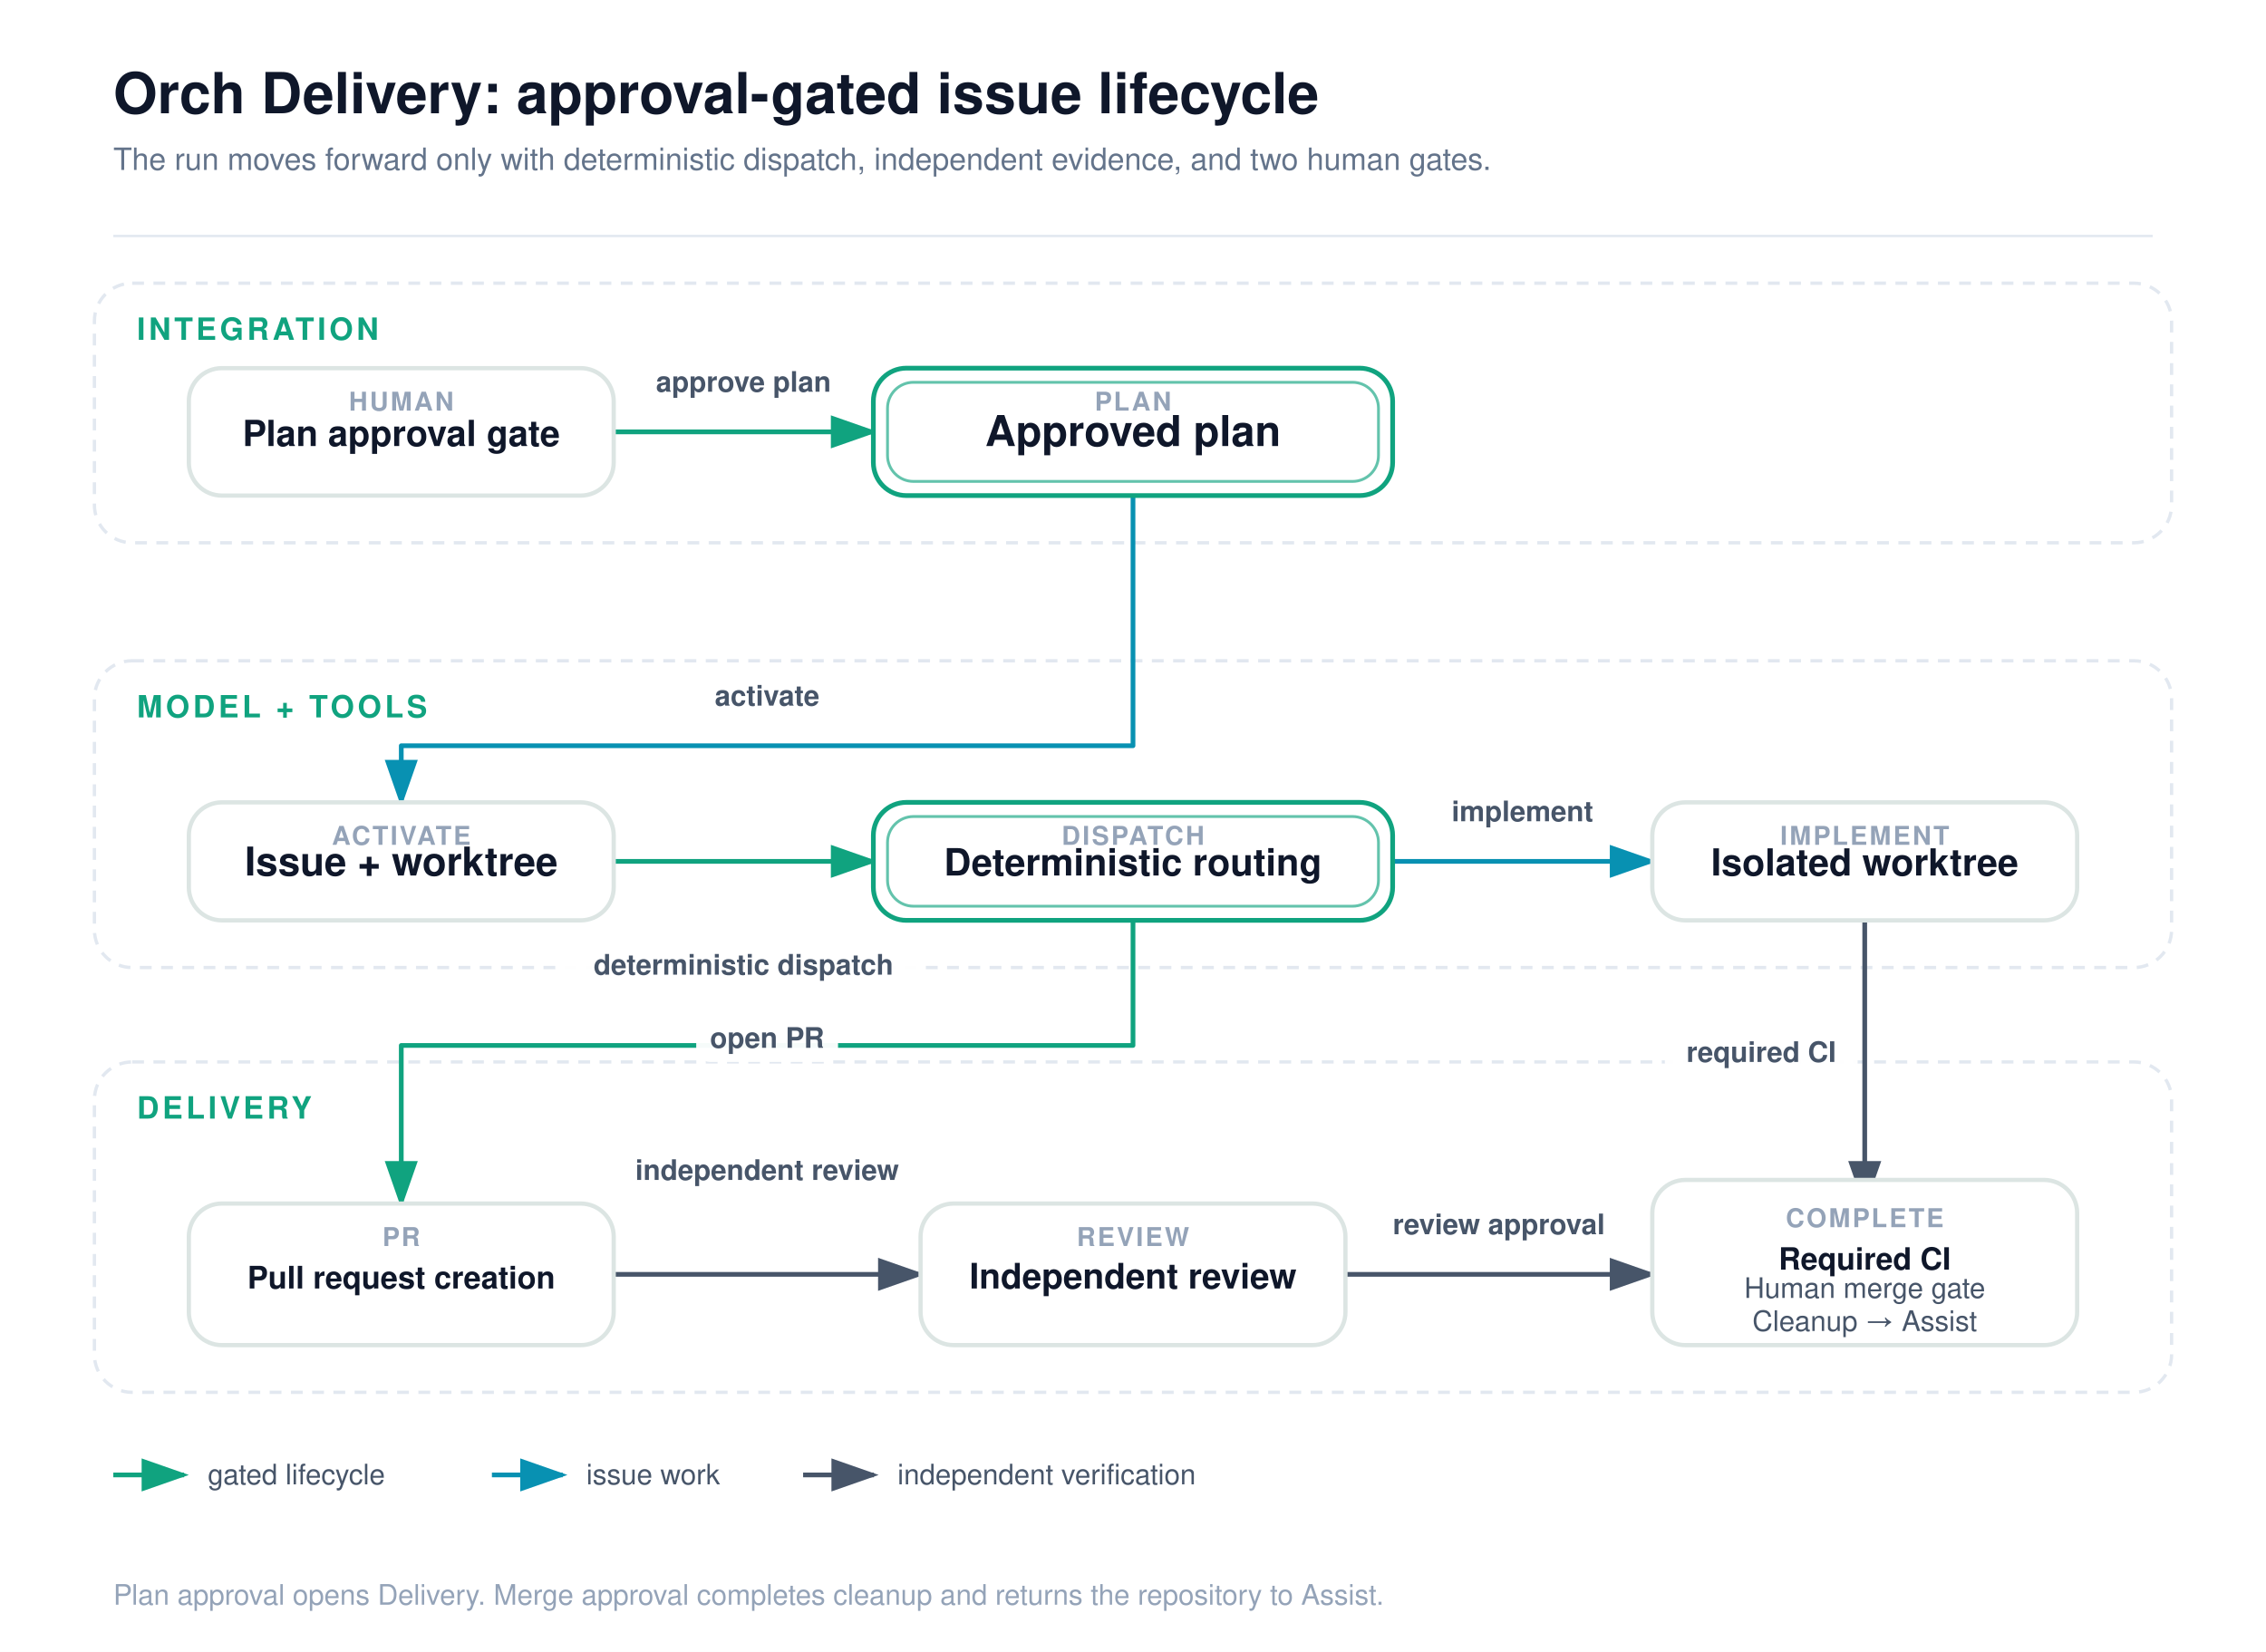
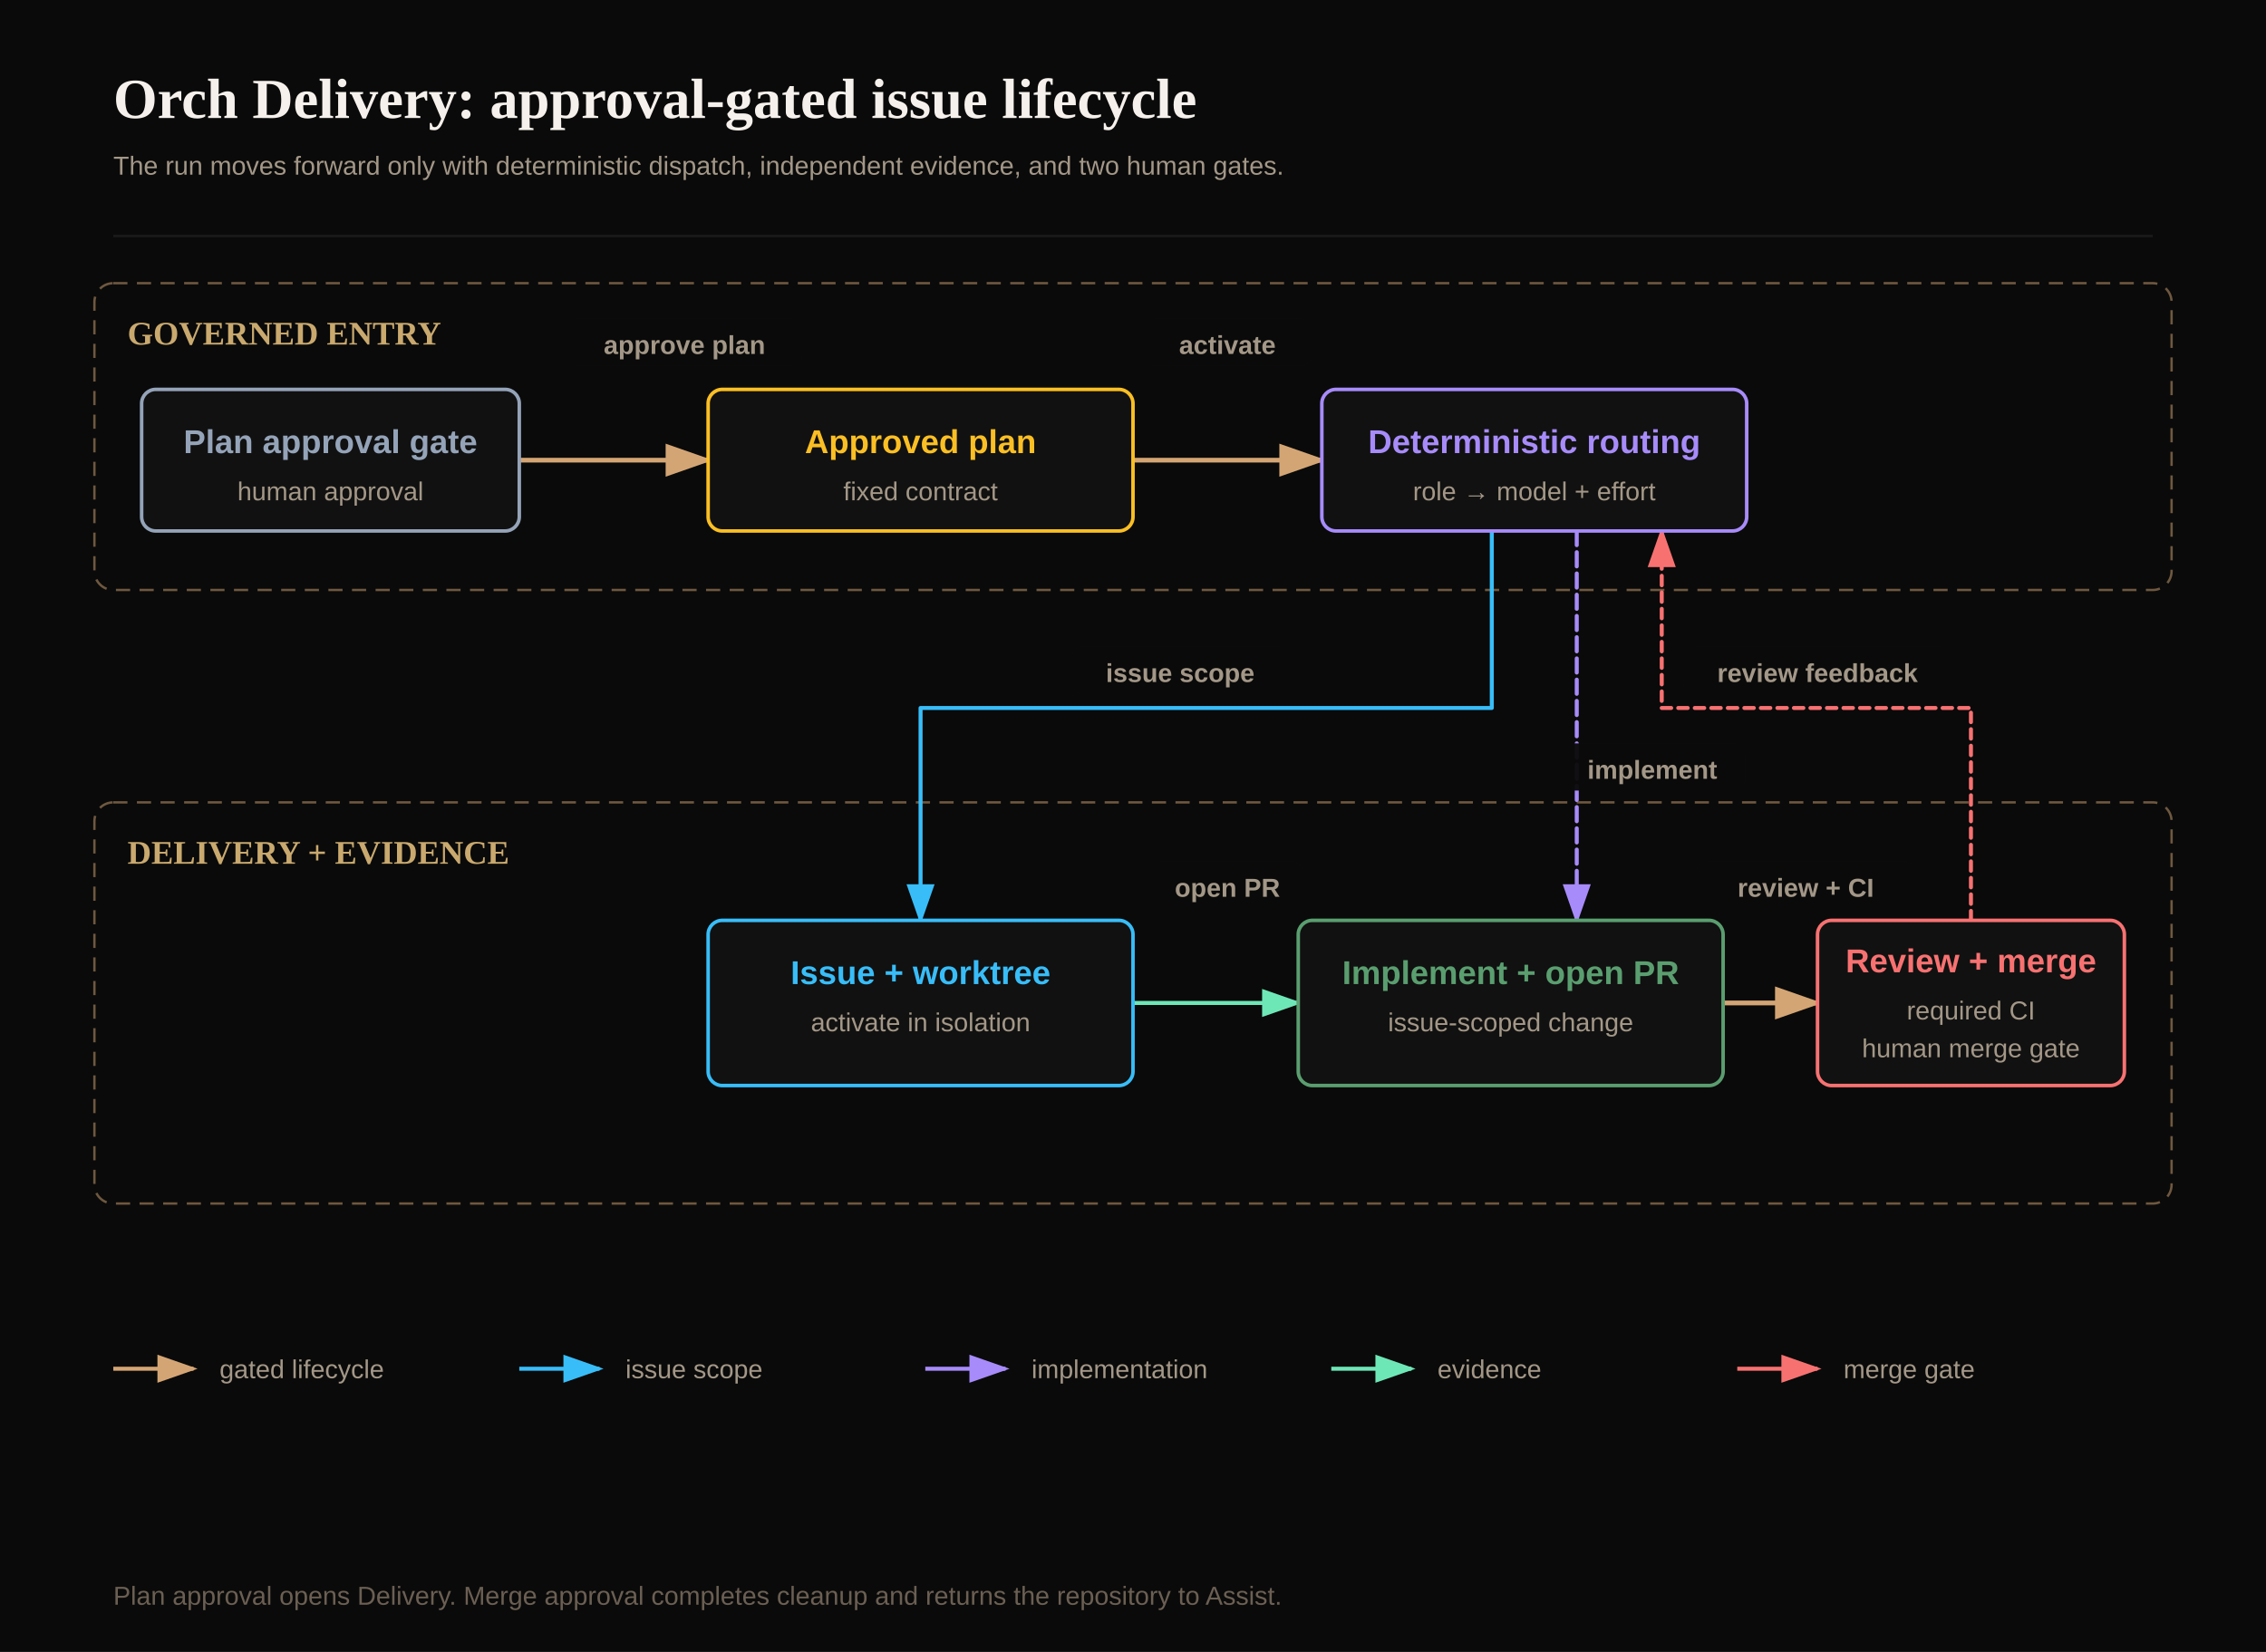
- <svg xmlns="http://www.w3.org/2000/svg" viewBox="0 0 960 700" width="960" height="700" data-generator="fireworks-tech-graph" data-schema-version="1" data-text-metrics="heuristic-v1" data-style-id="7" data-visual-theme="OpenAI" data-diagram-type="architecture" data-motion-scene="token-stream" data-semantic-profile="generic" data-semantic-valid="true" data-quality-profile="showcase" data-max-bends-per-edge="2" data-max-total-bends="8" data-max-route-stretch="1.35" data-max-bridged-crossings="0" data-min-node-gap="40.0" data-min-container-gutter="20.0" data-min-label-clearance="4.0" data-min-segment-length="16.0">
+ <svg xmlns="http://www.w3.org/2000/svg" viewBox="0 0 960 700" width="960" height="700" data-generator="fireworks-tech-graph" data-schema-version="1" data-text-metrics="heuristic-v1" data-style-id="8" data-visual-theme="Dark Luxury" data-diagram-type="architecture" data-semantic-profile="generic" data-semantic-valid="true" data-motion-scene="golden-circuit" data-quality-profile="showcase" data-max-bends-per-edge="2" data-max-total-bends="8" data-max-route-stretch="1.35" data-max-bridged-crossings="0" data-min-node-gap="40" data-min-container-gutter="20" data-min-label-clearance="4" data-min-segment-length="16">
+   <style>
+     text { font-family: -apple-system, "Helvetica Neue", Arial, "PingFang SC", sans-serif; }
+     .title { font-family: Georgia, "Times New Roman", serif; font-size: 24px; font-weight: 700; fill: #f5f0eb; }
+     .section { font-family: Georgia, "Times New Roman", serif; font-size: 14px; font-weight: 700; fill: #c9a96e; }
+     .node { font-size: 14px; font-weight: 600; }
+     .detail { font-size: 11px; fill: #a39787; }
+     .edge-label { font-size: 11px; font-weight: 600; fill: #a39787; }
+     .legend { font-size: 11px; fill: #a39787; }
+     .footnote { font-size: 11px; fill: #6b5f53; }
+   </style>
  <defs>
-     <marker id="arrowA" markerWidth="10" markerHeight="7" refX="9" refY="3.5" orient="auto">
-       <polygon points="0 0, 10 3.5, 0 7" fill="#10a37f" />
+     <marker id="arrow-gold" markerWidth="10" markerHeight="7" refX="9" refY="3.5" orient="auto">
+       <polygon points="0 0,10 3.5,0 7" fill="#d4a574" />
    </marker>
-     <marker id="arrowB" markerWidth="10" markerHeight="7" refX="9" refY="3.5" orient="auto">
-       <polygon points="0 0, 10 3.5, 0 7" fill="#0f766e" />
+     <marker id="arrow-sky" markerWidth="10" markerHeight="7" refX="9" refY="3.5" orient="auto">
+       <polygon points="0 0,10 3.5,0 7" fill="#38bdf8" />
    </marker>
-     <marker id="arrowC" markerWidth="10" markerHeight="7" refX="9" refY="3.5" orient="auto">
-       <polygon points="0 0, 10 3.5, 0 7" fill="#0891b2" />
+     <marker id="arrow-violet" markerWidth="10" markerHeight="7" refX="9" refY="3.5" orient="auto">
+       <polygon points="0 0,10 3.5,0 7" fill="#a78bfa" />
    </marker>
-     <marker id="arrowE" markerWidth="10" markerHeight="7" refX="9" refY="3.5" orient="auto">
-       <polygon points="0 0, 10 3.5, 0 7" fill="#f59e0b" />
+     <marker id="arrow-mint" markerWidth="10" markerHeight="7" refX="9" refY="3.5" orient="auto">
+       <polygon points="0 0,10 3.5,0 7" fill="#6ee7b7" />
    </marker>
-     <marker id="arrowF" markerWidth="10" markerHeight="7" refX="9" refY="3.5" orient="auto">
-       <polygon points="0 0, 10 3.5, 0 7" fill="#64748b" />
+     <marker id="arrow-rose" markerWidth="10" markerHeight="7" refX="9" refY="3.5" orient="auto">
+       <polygon points="0 0,10 3.5,0 7" fill="#f87171" />
    </marker>
-     <marker id="arrowG" markerWidth="10" markerHeight="7" refX="9" refY="3.5" orient="auto">
-       <polygon points="0 0, 10 3.5, 0 7" fill="#475569" />
-     </marker>
-     <marker id="arrowH" markerWidth="10" markerHeight="7" refX="9" refY="3.5" orient="auto">
-       <polygon points="0 0, 10 3.5, 0 7" fill="#94a3b8" />
-     </marker>
-     <style>
-     text { font-family: 'Helvetica Neue', Helvetica, Arial, 'PingFang SC', 'Microsoft YaHei', 'Microsoft JhengHei', 'SimHei', sans-serif; }
-     .title { font-size: 24px; font-weight: 700; fill: #0f172a; }
-     .subtitle { font-size: 13px; font-weight: 500; fill: #64748b; }
-     .section { font-size: 13px; font-weight: 700; fill: #10a37f; letter-spacing: 1.4px; }
-     .section-sub { font-size: 12px; font-weight: 500; fill: #94a3b8; }
-     .node-title { font-weight: 700; fill: #0f172a; }
-     .node-sub { font-size: 12px; font-weight: 500; fill: #475569; }
-     .node-type { font-size: 11px; font-weight: 700; fill: #94a3b8; letter-spacing: 0.08em; }
-     .arrow-label { font-size: 12px; font-weight: 600; fill: #475569; }
-     .legend { font-size: 12px; font-weight: 500; fill: #475569; }
-     .footnote { font-size: 12px; font-weight: 500; fill: #94a3b8; }
-     .metric-label { font-size: 8.5px; font-weight: 700; fill: #94a3b8; text-transform: uppercase; }
-     .metric-value { font-size: 9.5px; font-weight: 700; fill: #0f172a; }
-     </style>
  </defs>
-   <rect data-graph-role="background" width="960.0" height="700.0" fill="#ffffff" />
-   <text x="48.0" y="48" text-anchor="start" class="title">Orch Delivery: approval-gated issue lifecycle</text>
-   <text x="48.0" y="72" text-anchor="start" class="subtitle">The run moves forward only with deterministic dispatch, independent evidence, and two human gates.</text>
-   <line x1="48" y1="100" x2="912.0" y2="100" stroke="#e2e8f0" stroke-width="1" />
-   <g id="entry" data-graph-role="container" data-container-id="entry" data-semantic-role="boundary" data-graph-bounds="40,120,920,230">
-     <rect data-graph-role="container" x="40.0" y="120.0" width="880.0" height="110.0" rx="16.0" fill="none" stroke="#e2e8f0" stroke-width="1.4" stroke-dasharray="5 4" />
-     <text x="58.0" y="144.0" class="section">INTEGRATION</text>
-     <rect id="entry-header" data-graph-role="reserved" data-reserved-kind="container-header" x="48" y="126" width="106.18" height="30" fill="none" stroke="none" />
+   <rect width="960" height="700" fill="#0a0a0a" data-graph-role="background" />
+   <text x="48" y="50" class="title">Orch Delivery: approval-gated issue lifecycle</text>
+   <text x="48" y="74" class="detail">The run moves forward only with deterministic dispatch, independent evidence, and two human gates.</text>
+   <line x1="48" y1="100" x2="912" y2="100" stroke="#1a1a1a" stroke-width="1" />
+   <rect id="upper" x="40" y="120" width="880" height="130" rx="8" fill="none" stroke="#d4a574" stroke-width="1" stroke-dasharray="6 4" opacity="0.5" data-graph-role="container" data-container-id="upper" data-semantic-role="boundary" data-graph-bounds="40,120,920,250" />
+   <rect id="upper-header" x="48" y="126" width="190" height="30" fill="none" stroke="none" data-graph-role="reserved" data-reserved-kind="container-header" />
+   <text x="54" y="146" class="section">GOVERNED ENTRY</text>
+   <rect id="lower" x="40" y="340" width="880" height="170" rx="8" fill="none" stroke="#d4a574" stroke-width="1" stroke-dasharray="6 4" opacity="0.5" data-graph-role="container" data-container-id="lower" data-semantic-role="boundary" data-graph-bounds="40,340,920,510" />
+   <rect id="lower-header" x="48" y="346" width="220" height="30" fill="none" stroke="none" data-graph-role="reserved" data-reserved-kind="container-header" />
+   <text x="54" y="366" class="section">DELIVERY + EVIDENCE</text>
+   <path id="request" data-graph-role="edge" data-edge-id="request" data-source="n1" data-target="n2" data-edge-kind="flow" data-flow="primary" data-motion-role="primary" data-motion-stage="1" data-motion-order="0" data-bends="0" data-route-stretch="1" data-critical="false" d="M 220 195 H 300" fill="none" stroke="#d4a574" stroke-width="2" stroke-linecap="round" stroke-linejoin="round" marker-end="url(#arrow-gold)" />
+   <path id="dispatch" data-graph-role="edge" data-edge-id="dispatch" data-source="n2" data-target="n3" data-edge-kind="flow" data-flow="primary" data-motion-role="primary" data-motion-stage="2" data-motion-order="0" data-bends="0" data-route-stretch="1" data-critical="false" d="M 480 195 H 560" fill="none" stroke="#d4a574" stroke-width="2" stroke-linecap="round" stroke-linejoin="round" marker-end="url(#arrow-gold)" />
+   <path id="context" data-graph-role="edge" data-edge-id="context" data-source="n3" data-target="n4" data-edge-kind="flow" data-flow="read" data-motion-role="memory-read" data-motion-stage="3" data-motion-order="0" data-bends="2" data-route-stretch="1" data-critical="false" d="M 632 225 V 300 H 390 V 390" fill="none" stroke="#38bdf8" stroke-width="1.7" stroke-linecap="round" stroke-linejoin="round" marker-end="url(#arrow-sky)" />
+   <path id="tool-call" data-graph-role="edge" data-edge-id="tool-call" data-source="n3" data-target="n5" data-edge-kind="dependency" data-flow="dependency" data-motion-role="tool-call" data-motion-stage="3" data-motion-order="1" data-bends="0" data-route-stretch="1" data-critical="false" d="M 668 225 V 390" fill="none" stroke="#a78bfa" stroke-width="1.7" stroke-linecap="round" stroke-linejoin="round" stroke-dasharray="6 3" marker-end="url(#arrow-violet)" />
+   <path id="data" data-graph-role="edge" data-edge-id="data" data-source="n4" data-target="n5" data-edge-kind="flow" data-flow="data" data-motion-role="data" data-motion-stage="4" data-motion-order="0" data-bends="0" data-route-stretch="1" data-critical="false" d="M 480 425 H 550" fill="none" stroke="#6ee7b7" stroke-width="1.7" stroke-linecap="round" stroke-linejoin="round" marker-end="url(#arrow-mint)" />
+   <path id="trace" data-graph-role="edge" data-edge-id="trace" data-source="n5" data-target="n6" data-edge-kind="telemetry" data-flow="primary" data-motion-role="trace" data-motion-stage="5" data-motion-order="0" data-bends="0" data-route-stretch="1" data-critical="false" d="M 730 425 H 770" fill="none" stroke="#d4a574" stroke-width="2" stroke-linecap="round" stroke-linejoin="round" marker-end="url(#arrow-gold)" />
+   <path id="feedback" data-graph-role="edge" data-edge-id="feedback" data-source="n6" data-target="n3" data-edge-kind="feedback" data-flow="feedback" data-motion-role="feedback" data-motion-stage="6" data-motion-order="0" data-bends="2" data-route-stretch="1" data-critical="false" d="M 835 390 V 300 H 704 V 225" fill="none" stroke="#f87171" stroke-width="1.7" stroke-linecap="round" stroke-linejoin="round" stroke-dasharray="4 3" marker-end="url(#arrow-rose)" />
+   <g id="node-n1" data-graph-role="node" data-node-id="n1" data-semantic-role="client" data-graph-bounds="60,165,220,225">
+     <rect x="60" y="165" width="160" height="60" rx="6" fill="#111111" stroke="#94a3b8" stroke-width="1.5" />
+     <text x="140" y="192" text-anchor="middle" class="node" fill="#94a3b8">Plan approval gate</text>
+     <text x="140" y="212" text-anchor="middle" class="detail">human approval</text>
  </g>
-   <g id="runtime" data-graph-role="container" data-container-id="runtime" data-semantic-role="boundary" data-graph-bounds="40,280,920,410">
-     <rect data-graph-role="container" x="40.0" y="280.0" width="880.0" height="130.0" rx="16.0" fill="none" stroke="#e2e8f0" stroke-width="1.4" stroke-dasharray="5 4" />
-     <text x="58.0" y="304.0" class="section">MODEL + TOOLS</text>
-     <rect id="runtime-header" data-graph-role="reserved" data-reserved-kind="container-header" x="48" y="286" width="125.42" height="30" fill="none" stroke="none" />
+   <g id="node-n2" data-graph-role="node" data-node-id="n2" data-semantic-role="gateway" data-graph-bounds="300,165,480,225">
+     <rect x="300" y="165" width="180" height="60" rx="6" fill="#111111" stroke="#fbbf24" stroke-width="1.5" />
+     <text x="390" y="192" text-anchor="middle" class="node" fill="#fbbf24">Approved plan</text>
+     <text x="390" y="212" text-anchor="middle" class="detail">fixed contract</text>
  </g>
-   <g id="delivery" data-graph-role="container" data-container-id="delivery" data-semantic-role="boundary" data-graph-bounds="40,450,920,590">
-     <rect data-graph-role="container" x="40.0" y="450.0" width="880.0" height="140.0" rx="16.0" fill="none" stroke="#e2e8f0" stroke-width="1.4" stroke-dasharray="5 4" />
-     <text x="58.0" y="474.0" class="section">DELIVERY</text>
-     <rect id="delivery-header" data-graph-role="reserved" data-reserved-kind="container-header" x="48" y="456" width="86.94" height="30" fill="none" stroke="none" />
+   <g id="node-n3" data-graph-role="node" data-node-id="n3" data-semantic-role="agent-runtime" data-graph-bounds="560,165,740,225">
+     <rect x="560" y="165" width="180" height="60" rx="6" fill="#111111" stroke="#a78bfa" stroke-width="1.5" />
+     <text x="650" y="192" text-anchor="middle" class="node" fill="#a78bfa">Deterministic routing</text>
+     <text x="650" y="212" text-anchor="middle" class="detail">role → model + effort</text>
  </g>
-   <path id="connect" data-graph-role="edge" data-edge-id="connect" data-source="app" data-target="sdk" data-edge-kind="flow" data-topic-id="" data-flow="control" data-motion-role="connect" data-motion-stage="1" data-motion-order="0" data-protocol="" data-via="" data-critical-path-id="" data-critical-hop="" data-critical-hops="" data-critical="false" data-bends="0" data-route-stretch="1.0" data-bridges="" d="M 260,183 L 370,183" fill="none" stroke="#10a37f" stroke-width="2.0" stroke-linecap="round" stroke-linejoin="round" marker-end="url(#arrowA)" />
-   <path id="prepare" data-graph-role="edge" data-edge-id="prepare" data-source="sdk" data-target="prompt" data-edge-kind="flow" data-topic-id="" data-flow="read" data-motion-role="prepare" data-motion-stage="2" data-motion-order="0" data-protocol="" data-via="" data-critical-path-id="" data-critical-hop="" data-critical-hops="" data-critical="false" data-bends="2" data-route-stretch="1.0" data-bridges="" d="M 480,210 L 480,316 L 170,316 L 170,340" fill="none" stroke="#0891b2" stroke-width="2.0" stroke-linecap="round" stroke-linejoin="round" marker-end="url(#arrowC)" />
-   <path id="invoke" data-graph-role="edge" data-edge-id="invoke" data-source="prompt" data-target="model" data-edge-kind="flow" data-topic-id="" data-flow="control" data-motion-role="invoke" data-motion-stage="3" data-motion-order="0" data-protocol="" data-via="" data-critical-path-id="" data-critical-hop="" data-critical-hops="" data-critical="false" data-bends="0" data-route-stretch="1.0" data-bridges="" d="M 260,365 L 370,365" fill="none" stroke="#10a37f" stroke-width="2.0" stroke-linecap="round" stroke-linejoin="round" marker-end="url(#arrowA)" />
-   <path id="tool-call" data-graph-role="edge" data-edge-id="tool-call" data-source="model" data-target="tools" data-edge-kind="flow" data-topic-id="" data-flow="read" data-motion-role="tool-call" data-motion-stage="4" data-motion-order="0" data-protocol="" data-via="" data-critical-path-id="" data-critical-hop="" data-critical-hops="" data-critical="false" data-bends="0" data-route-stretch="1.0" data-bridges="" d="M 590,365 L 700,365" fill="none" stroke="#0891b2" stroke-width="2.0" stroke-linecap="round" stroke-linejoin="round" marker-end="url(#arrowC)" />
-   <path id="stream" data-graph-role="edge" data-edge-id="stream" data-source="model" data-target="formatter" data-edge-kind="flow" data-topic-id="" data-flow="control" data-motion-role="token-stream" data-motion-stage="4" data-motion-order="1" data-protocol="" data-via="" data-critical-path-id="" data-critical-hop="" data-critical-hops="" data-critical="false" data-bends="2" data-route-stretch="1.0" data-bridges="" d="M 480,390 L 480,443 L 170,443 L 170,510" fill="none" stroke="#10a37f" stroke-width="2.0" stroke-linecap="round" stroke-linejoin="round" marker-end="url(#arrowA)" />
-   <path id="measure" data-graph-role="edge" data-edge-id="measure" data-source="formatter" data-target="observability" data-edge-kind="flow" data-topic-id="" data-flow="feedback" data-motion-role="measure" data-motion-stage="5" data-motion-order="1" data-protocol="" data-via="" data-critical-path-id="" data-critical-hop="" data-critical-hops="" data-critical="false" data-bends="0" data-route-stretch="1.0" data-bridges="" d="M 260,540 L 390,540" fill="none" stroke="#475569" stroke-width="2.0" stroke-linecap="round" stroke-linejoin="round" marker-end="url(#arrowG)" />
-   <path id="govern" data-graph-role="edge" data-edge-id="govern" data-source="tools" data-target="release" data-edge-kind="flow" data-topic-id="" data-flow="feedback" data-motion-role="govern" data-motion-stage="5" data-motion-order="0" data-protocol="" data-via="" data-critical-path-id="" data-critical-hop="" data-critical-hops="" data-critical="false" data-bends="0" data-route-stretch="1.0" data-bridges="" d="M 790,390 L 790,510" fill="none" stroke="#475569" stroke-width="2.0" stroke-linecap="round" stroke-linejoin="round" marker-end="url(#arrowG)" />
-   <path id="promote" data-graph-role="edge" data-edge-id="promote" data-source="observability" data-target="release" data-edge-kind="flow" data-topic-id="" data-flow="feedback" data-motion-role="promote" data-motion-stage="6" data-motion-order="0" data-protocol="" data-via="" data-critical-path-id="" data-critical-hop="" data-critical-hops="" data-critical="false" data-bends="0" data-route-stretch="1.0" data-bridges="" d="M 570,540 L 700,540" fill="none" stroke="#475569" stroke-width="2.0" stroke-linecap="round" stroke-linejoin="round" marker-end="url(#arrowG)" />
-   <g id="node-app" data-graph-role="node" data-node-id="app" data-semantic-role="rect" data-motion-role="" data-motion-stage="" data-motion-order="" data-parent="" data-deployment-id="" data-topic-id="" data-span-id="" data-station-order="" data-status="" data-start-ms="" data-duration-ms="" data-parent-span="" data-graph-bounds="80,156,260,210">
-     <rect x="80.0" y="156.0" width="180.0" height="54.0" rx="14.0" fill="#ffffff" stroke="#dce5e3" stroke-width="1.8" />
-     <text x="170.0" y="174.0" text-anchor="middle" class="node-type">HUMAN</text>
-     <text x="170.0" y="189.0" text-anchor="middle" class="node-title" font-size="15.23">Plan approval gate</text>
+   <g id="node-n4" data-graph-role="node" data-node-id="n4" data-semantic-role="memory" data-graph-bounds="300,390,480,460">
+     <rect x="300" y="390" width="180" height="70" rx="6" fill="#111111" stroke="#38bdf8" stroke-width="1.5" />
+     <text x="390" y="417" text-anchor="middle" class="node" fill="#38bdf8">Issue + worktree</text>
+     <text x="390" y="437" text-anchor="middle" class="detail">activate in isolation</text>
  </g>
-   <g id="node-sdk" data-graph-role="node" data-node-id="sdk" data-semantic-role="double_rect" data-motion-role="" data-motion-stage="" data-motion-order="" data-parent="" data-deployment-id="" data-topic-id="" data-span-id="" data-station-order="" data-status="" data-start-ms="" data-duration-ms="" data-parent-span="" data-graph-bounds="370,156,590,210">
-     <rect x="370.0" y="156.0" width="220.0" height="54.0" rx="14.0" fill="#ffffff" stroke="#10a37f" stroke-width="2.0" />
-     <rect x="376.0" y="162.0" width="208.0" height="42.0" rx="11.0" fill="none" stroke="#10a37f" stroke-width="1.2" opacity="0.65" />
-     <text x="480.0" y="174.0" text-anchor="middle" class="node-type">PLAN</text>
-     <text x="480.0" y="189.0" text-anchor="middle" class="node-title" font-size="18.0">Approved plan</text>
+   <g id="node-n5" data-graph-role="node" data-node-id="n5" data-semantic-role="tool-runtime" data-graph-bounds="550,390,730,460">
+     <rect x="550" y="390" width="180" height="70" rx="6" fill="#111111" stroke="#5a9e6f" stroke-width="1.5" />
+     <text x="640" y="417" text-anchor="middle" class="node" fill="#5a9e6f">Implement + open PR</text>
+     <text x="640" y="437" text-anchor="middle" class="detail">issue-scoped change</text>
  </g>
-   <g id="node-prompt" data-graph-role="node" data-node-id="prompt" data-semantic-role="rect" data-motion-role="" data-motion-stage="" data-motion-order="" data-parent="" data-deployment-id="" data-topic-id="" data-span-id="" data-station-order="" data-status="" data-start-ms="" data-duration-ms="" data-parent-span="" data-graph-bounds="80,340,260,390">
-     <rect x="80.0" y="340.0" width="180.0" height="50.0" rx="14.0" fill="#ffffff" stroke="#dce5e3" stroke-width="1.8" />
-     <text x="170.0" y="358.0" text-anchor="middle" class="node-type">ACTIVATE</text>
-     <text x="170.0" y="371.0" text-anchor="middle" class="node-title" font-size="16.83">Issue + worktree</text>
+   <g id="node-n6" data-graph-role="node" data-node-id="n6" data-semantic-role="quality-gate" data-graph-bounds="770,390,900,460">
+     <rect x="770" y="390" width="130" height="70" rx="6" fill="#111111" stroke="#f87171" stroke-width="1.5" />
+     <text x="835" y="412" text-anchor="middle" class="node" fill="#f87171">Review + merge</text>
+     <text x="835" y="432" text-anchor="middle" class="detail">required CI</text>
+     <text x="835" y="448" text-anchor="middle" class="detail">human merge gate</text>
  </g>
-   <g id="node-model" data-graph-role="node" data-node-id="model" data-semantic-role="double_rect" data-motion-role="" data-motion-stage="" data-motion-order="" data-parent="" data-deployment-id="" data-topic-id="" data-span-id="" data-station-order="" data-status="" data-start-ms="" data-duration-ms="" data-parent-span="" data-graph-bounds="370,340,590,390">
-     <rect x="370.0" y="340.0" width="220.0" height="50.0" rx="14.0" fill="#ffffff" stroke="#10a37f" stroke-width="2.0" />
-     <rect x="376.0" y="346.0" width="208.0" height="38.0" rx="11.0" fill="none" stroke="#10a37f" stroke-width="1.2" opacity="0.65" />
-     <text x="480.0" y="358.0" text-anchor="middle" class="node-type">DISPATCH</text>
-     <text x="480.0" y="371.0" text-anchor="middle" class="node-title" font-size="15.94">Deterministic routing</text>
+   <g id="request-label" data-graph-role="label" data-owner="request" data-graph-bounds="240,135,340,155">
+     <rect x="240" y="135" width="100" height="20" rx="5" fill="#0a0a0a" opacity="0.96" />
+     <text x="290" y="150" text-anchor="middle" class="edge-label">approve plan</text>
  </g>
-   <g id="node-tools" data-graph-role="node" data-node-id="tools" data-semantic-role="rect" data-motion-role="" data-motion-stage="" data-motion-order="" data-parent="" data-deployment-id="" data-topic-id="" data-span-id="" data-station-order="" data-status="" data-start-ms="" data-duration-ms="" data-parent-span="" data-graph-bounds="700,340,880,390">
-     <rect x="700.0" y="340.0" width="180.0" height="50.0" rx="14.0" fill="#ffffff" stroke="#dce5e3" stroke-width="1.8" />
-     <text x="790.0" y="358.0" text-anchor="middle" class="node-type">IMPLEMENT</text>
-     <text x="790.0" y="371.0" text-anchor="middle" class="node-title" font-size="15.83">Isolated worktree</text>
+   <g id="dispatch-label" data-graph-role="label" data-owner="dispatch" data-graph-bounds="484,135,556,155">
+     <rect x="484" y="135" width="72" height="20" rx="5" fill="#0a0a0a" opacity="0.96" />
+     <text x="520" y="150" text-anchor="middle" class="edge-label">activate</text>
  </g>
-   <g id="node-formatter" data-graph-role="node" data-node-id="formatter" data-semantic-role="rect" data-motion-role="" data-motion-stage="" data-motion-order="" data-parent="" data-deployment-id="" data-topic-id="" data-span-id="" data-station-order="" data-status="" data-start-ms="" data-duration-ms="" data-parent-span="" data-graph-bounds="80,510,260,570">
-     <rect x="80.0" y="510.0" width="180.0" height="60.0" rx="14.0" fill="#ffffff" stroke="#dce5e3" stroke-width="1.8" />
-     <text x="170.0" y="528.0" text-anchor="middle" class="node-type">PR</text>
-     <text x="170.0" y="546.0" text-anchor="middle" class="node-title" font-size="13.17">Pull request creation</text>
+   <g id="context-label" data-graph-role="label" data-owner="context" data-graph-bounds="453.5,274,546.5,294">
+     <rect x="453.5" y="274" width="93" height="20" rx="5" fill="#0a0a0a" opacity="0.96" />
+     <text x="500" y="289" text-anchor="middle" class="edge-label">issue scope</text>
  </g>
-   <g id="node-observability" data-graph-role="node" data-node-id="observability" data-semantic-role="rect" data-motion-role="" data-motion-stage="" data-motion-order="" data-parent="" data-deployment-id="" data-topic-id="" data-span-id="" data-station-order="" data-status="" data-start-ms="" data-duration-ms="" data-parent-span="" data-graph-bounds="390,510,570,570">
-     <rect x="390.0" y="510.0" width="180.0" height="60.0" rx="14.0" fill="#ffffff" stroke="#dce5e3" stroke-width="1.8" />
-     <text x="480.0" y="528.0" text-anchor="middle" class="node-type">REVIEW</text>
-     <text x="480.0" y="546.0" text-anchor="middle" class="node-title" font-size="14.89">Independent review</text>
+   <g id="tool-call-label" data-graph-role="label" data-owner="tool-call" data-graph-bounds="660.5,315,739.5,335">
+     <rect x="660.5" y="315" width="79" height="20" rx="5" fill="#0a0a0a" opacity="0.96" />
+     <text x="700" y="330" text-anchor="middle" class="edge-label">implement</text>
  </g>
-   <g id="node-release" data-graph-role="node" data-node-id="release" data-semantic-role="rect" data-motion-role="" data-motion-stage="" data-motion-order="" data-parent="" data-deployment-id="" data-topic-id="" data-span-id="" data-station-order="" data-status="" data-start-ms="" data-duration-ms="" data-parent-span="" data-graph-bounds="700,500,880,570">
-     <rect x="700.0" y="500.0" width="180.0" height="70.0" rx="14.0" fill="#ffffff" stroke="#dce5e3" stroke-width="1.8" />
-     <text x="790.0" y="520.0" text-anchor="middle" class="node-type">COMPLETE</text>
-     <text x="790.0" y="538.0" text-anchor="middle" class="node-title" font-size="13.0">Required CI</text>
-     <text x="790.0" y="550.0" text-anchor="middle" class="node-sub" font-size="11.0">Human merge gate</text>
-     <text x="790.0" y="564.0" text-anchor="middle" class="node-sub" font-size="11.0">Cleanup → Assist</text>
+   <g id="data-label" data-graph-role="label" data-owner="data" data-graph-bounds="487.5,365,552.5,385">
+     <rect x="487.5" y="365" width="65" height="20" rx="5" fill="#0a0a0a" opacity="0.96" />
+     <text x="520" y="380" text-anchor="middle" class="edge-label">open PR</text>
  </g>
-   <g id="connect-label" data-graph-role="label" data-owner="connect" data-graph-bounds="269.12,152,360.88,172">
-     <rect x="269.12" y="152.0" width="91.76" height="20" rx="6" fill="#ffffff" opacity="0.96" />
-     <text x="315.0" y="166.0" text-anchor="middle" class="arrow-label">approve plan</text>
+   <g id="trace-label" data-graph-role="label" data-owner="trace" data-graph-bounds="718.5,365,811.5,385">
+     <rect x="718.5" y="365" width="93" height="20" rx="5" fill="#0a0a0a" opacity="0.96" />
+     <text x="765" y="380" text-anchor="middle" class="edge-label">review + CI</text>
  </g>
-   <g id="prepare-label" data-graph-role="label" data-owner="prepare" data-graph-bounds="291.72,285,358.28,305">
-     <rect x="291.72" y="285.0" width="66.56" height="20" rx="6" fill="#ffffff" opacity="0.96" />
-     <text x="325.0" y="299.0" text-anchor="middle" class="arrow-label">activate</text>
-   </g>
-   <g id="invoke-label" data-graph-role="label" data-owner="invoke" data-graph-bounds="239,399,391,419">
-     <rect x="239.0" y="399.0" width="152" height="20" rx="6" fill="#ffffff" opacity="0.96" />
-     <text x="315.0" y="413.0" text-anchor="middle" class="arrow-label">deterministic dispatch</text>
-   </g>
-   <g id="tool-call-label" data-graph-role="label" data-owner="tool-call" data-graph-bounds="609.8,334,680.2,354">
-     <rect x="609.8" y="334.0" width="70.4" height="20" rx="6" fill="#ffffff" opacity="0.96" />
-     <text x="645.0" y="348.0" text-anchor="middle" class="arrow-label">implement</text>
-   </g>
-   <g id="stream-label" data-graph-role="label" data-owner="stream" data-graph-bounds="294.96,430,355.04,450">
-     <rect x="294.96" y="430.0" width="60.08" height="20" rx="6" fill="#ffffff" opacity="0.96" />
-     <text x="325.0" y="444.0" text-anchor="middle" class="arrow-label">open PR</text>
-   </g>
-   <g id="measure-label" data-graph-role="label" data-owner="measure" data-graph-bounds="259.8,486,390.2,506">
-     <rect x="259.8" y="486.0" width="130.4" height="20" rx="6" fill="#ffffff" opacity="0.96" />
-     <text x="325.0" y="500.0" text-anchor="middle" class="arrow-label">independent review</text>
-   </g>
-   <g id="govern-label" data-graph-role="label" data-owner="govern" data-graph-bounds="705.32,436,787,456">
-     <rect x="705.32" y="436.0" width="81.68" height="20" rx="6" fill="#ffffff" opacity="0.96" />
-     <text x="746.16" y="450.0" text-anchor="middle" class="arrow-label">required CI</text>
-   </g>
-   <g id="promote-label" data-graph-role="label" data-owner="promote" data-graph-bounds="578.08,509,691.92,529">
-     <rect x="578.08" y="509.0" width="113.84" height="20" rx="6" fill="#ffffff" opacity="0.96" />
-     <text x="635.0" y="523.0" text-anchor="middle" class="arrow-label">review approval</text>
+   <g id="feedback-label" data-graph-role="label" data-owner="feedback" data-graph-bounds="713,274,827,294">
+     <rect x="713" y="274" width="114" height="20" rx="5" fill="#0a0a0a" opacity="0.96" />
+     <text x="770" y="289" text-anchor="middle" class="edge-label">review feedback</text>
  </g>
  <g id="legend" data-graph-role="legend">
-     <rect id="legend-zone" data-graph-role="reserved" data-reserved-kind="legend" x="38" y="611" width="514.16" height="46" rx="10" fill="none" stroke="none" />
-     <line data-graph-role="decoration" x1="48.0" y1="625.0" x2="78.0" y2="625.0" stroke="#10a37f" stroke-width="2.0" marker-end="url(#arrowA)" />
-     <text data-graph-role="decoration" x="88.0" y="629.0" class="legend">gated lifecycle</text>
-     <line data-graph-role="decoration" x1="208.4" y1="625.0" x2="238.4" y2="625.0" stroke="#0891b2" stroke-width="2.0" marker-end="url(#arrowC)" />
-     <text data-graph-role="decoration" x="248.4" y="629.0" class="legend">issue work</text>
-     <line data-graph-role="decoration" x1="340.24" y1="625.0" x2="370.24" y2="625.0" stroke="#475569" stroke-width="2.0" marker-end="url(#arrowG)" />
-     <text data-graph-role="decoration" x="380.24" y="629.0" class="legend">independent verification</text>
+     <rect id="legend-zone" data-graph-role="reserved" data-reserved-kind="legend" x="40" y="555" width="880" height="70" fill="none" stroke="none" />
+     <path data-graph-role="decoration" d="M 48 580 H 82" fill="none" stroke="#d4a574" stroke-width="1.7" marker-end="url(#arrow-gold)" />
+     <text data-graph-role="decoration" x="93" y="584" class="legend">gated lifecycle</text>
+     <path data-graph-role="decoration" d="M 220 580 H 254" fill="none" stroke="#38bdf8" stroke-width="1.7" marker-end="url(#arrow-sky)" />
+     <text data-graph-role="decoration" x="265" y="584" class="legend">issue scope</text>
+     <path data-graph-role="decoration" d="M 392 580 H 426" fill="none" stroke="#a78bfa" stroke-width="1.7" marker-end="url(#arrow-violet)" />
+     <text data-graph-role="decoration" x="437" y="584" class="legend">implementation</text>
+     <path data-graph-role="decoration" d="M 564 580 H 598" fill="none" stroke="#6ee7b7" stroke-width="1.7" marker-end="url(#arrow-mint)" />
+     <text data-graph-role="decoration" x="609" y="584" class="legend">evidence</text>
+     <path data-graph-role="decoration" d="M 736 580 H 770" fill="none" stroke="#f87171" stroke-width="1.7" marker-end="url(#arrow-rose)" />
+     <text data-graph-role="decoration" x="781" y="584" class="legend">merge gate</text>
  </g>
-   <g id="footer" data-graph-role="reserved" data-graph-bounds="48,668,748,684">
-     <text x="48.0" y="680.0" class="footnote">Plan approval opens Delivery. Merge approval completes cleanup and returns the repository to Assist.</text>
+   <g id="footer" data-graph-role="reserved" data-graph-bounds="48,660,912,686">
+     <text x="48" y="680" class="footnote">Plan approval opens Delivery. Merge approval completes cleanup and returns the repository to Assist.</text>
  </g>
</svg>
